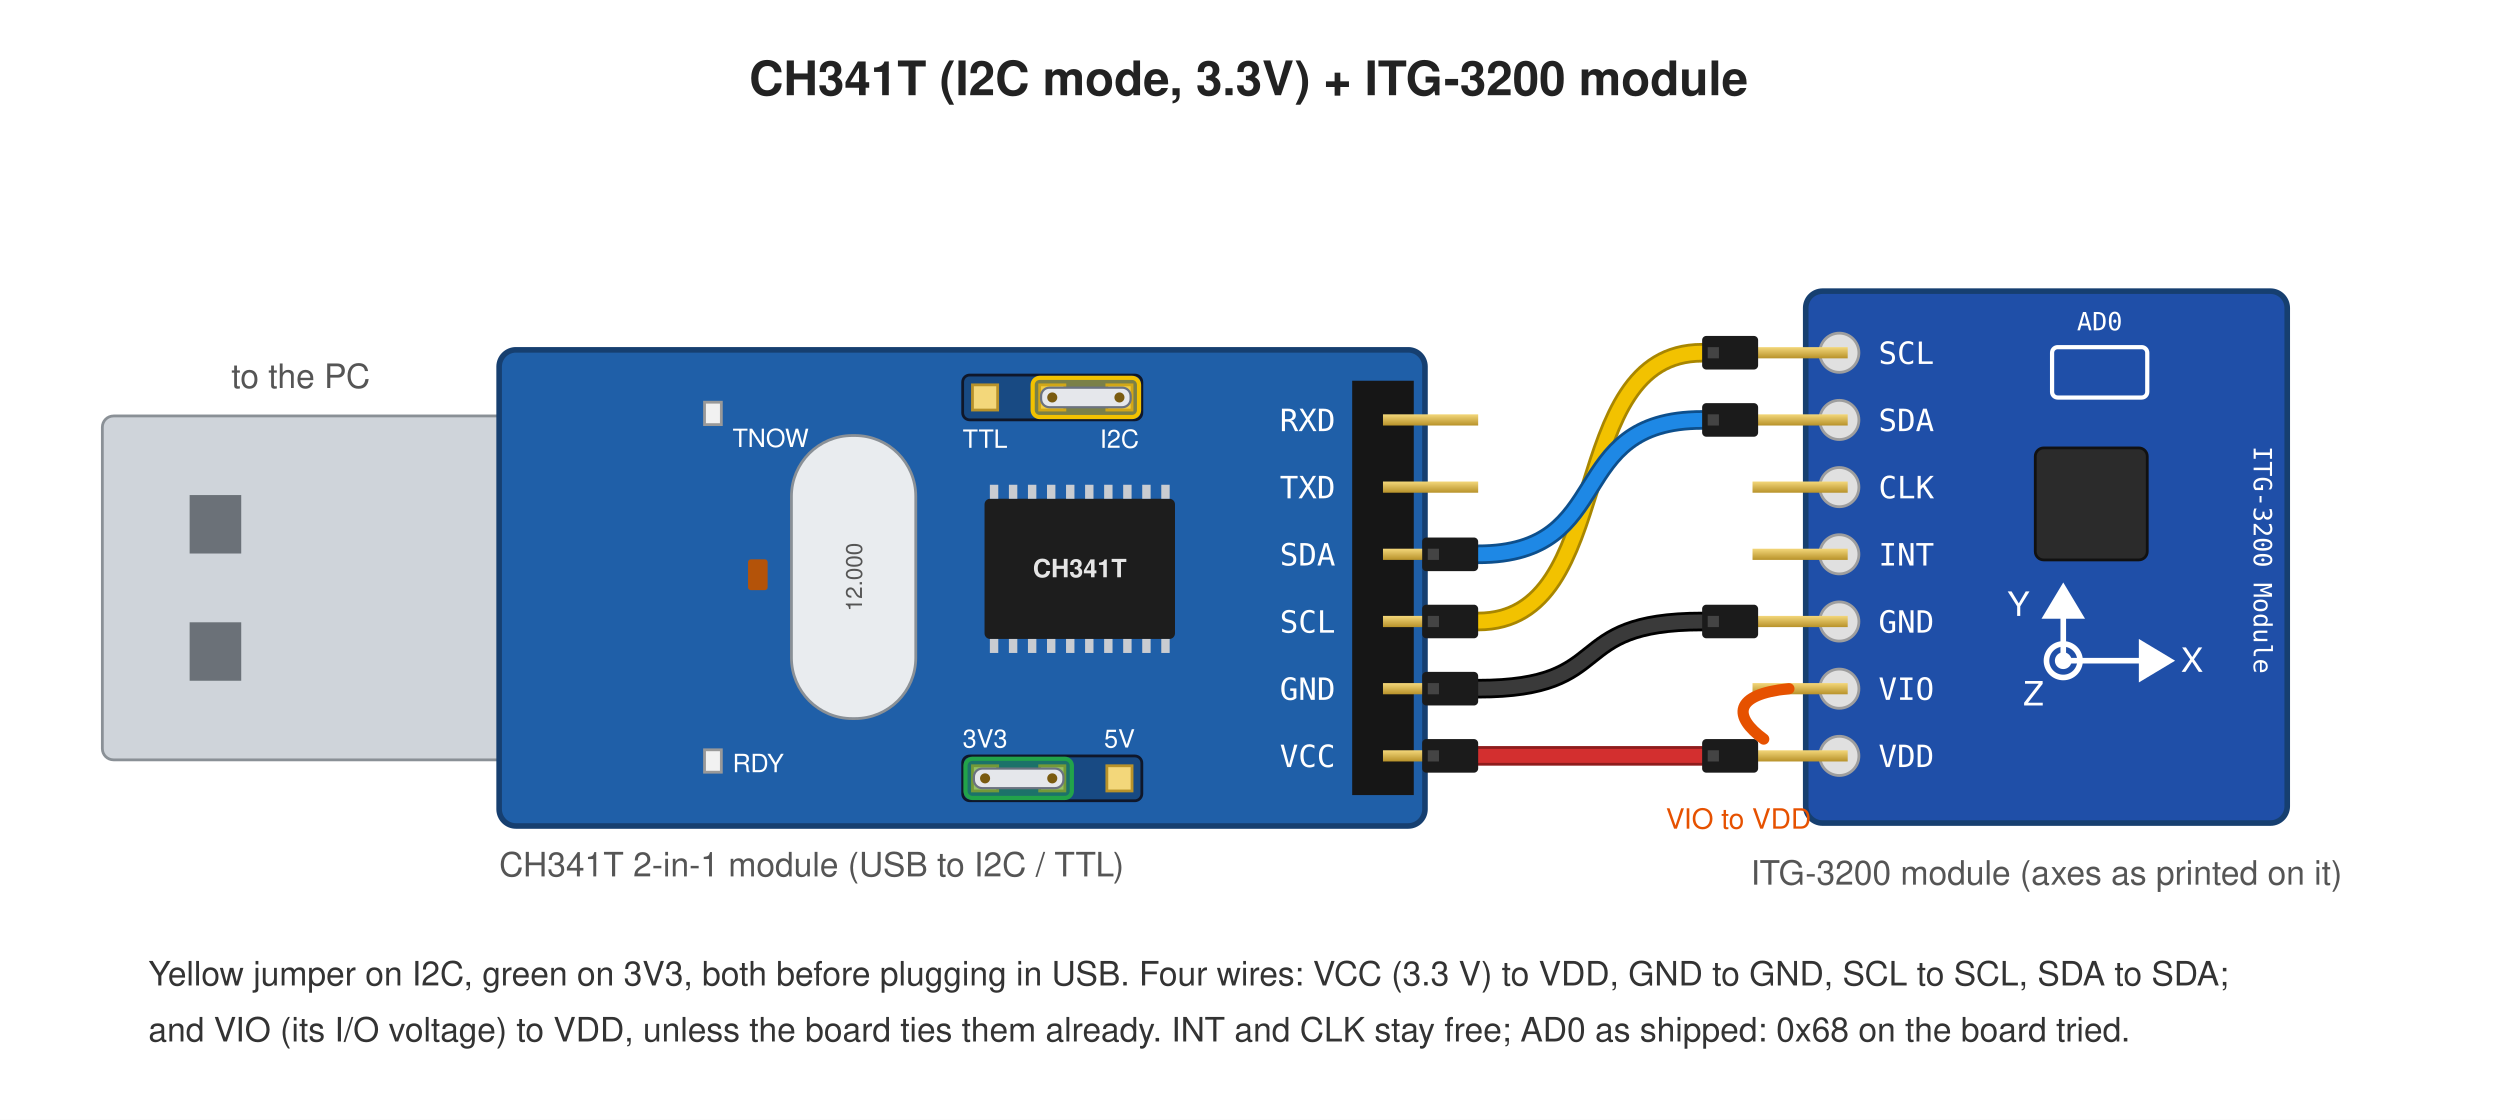
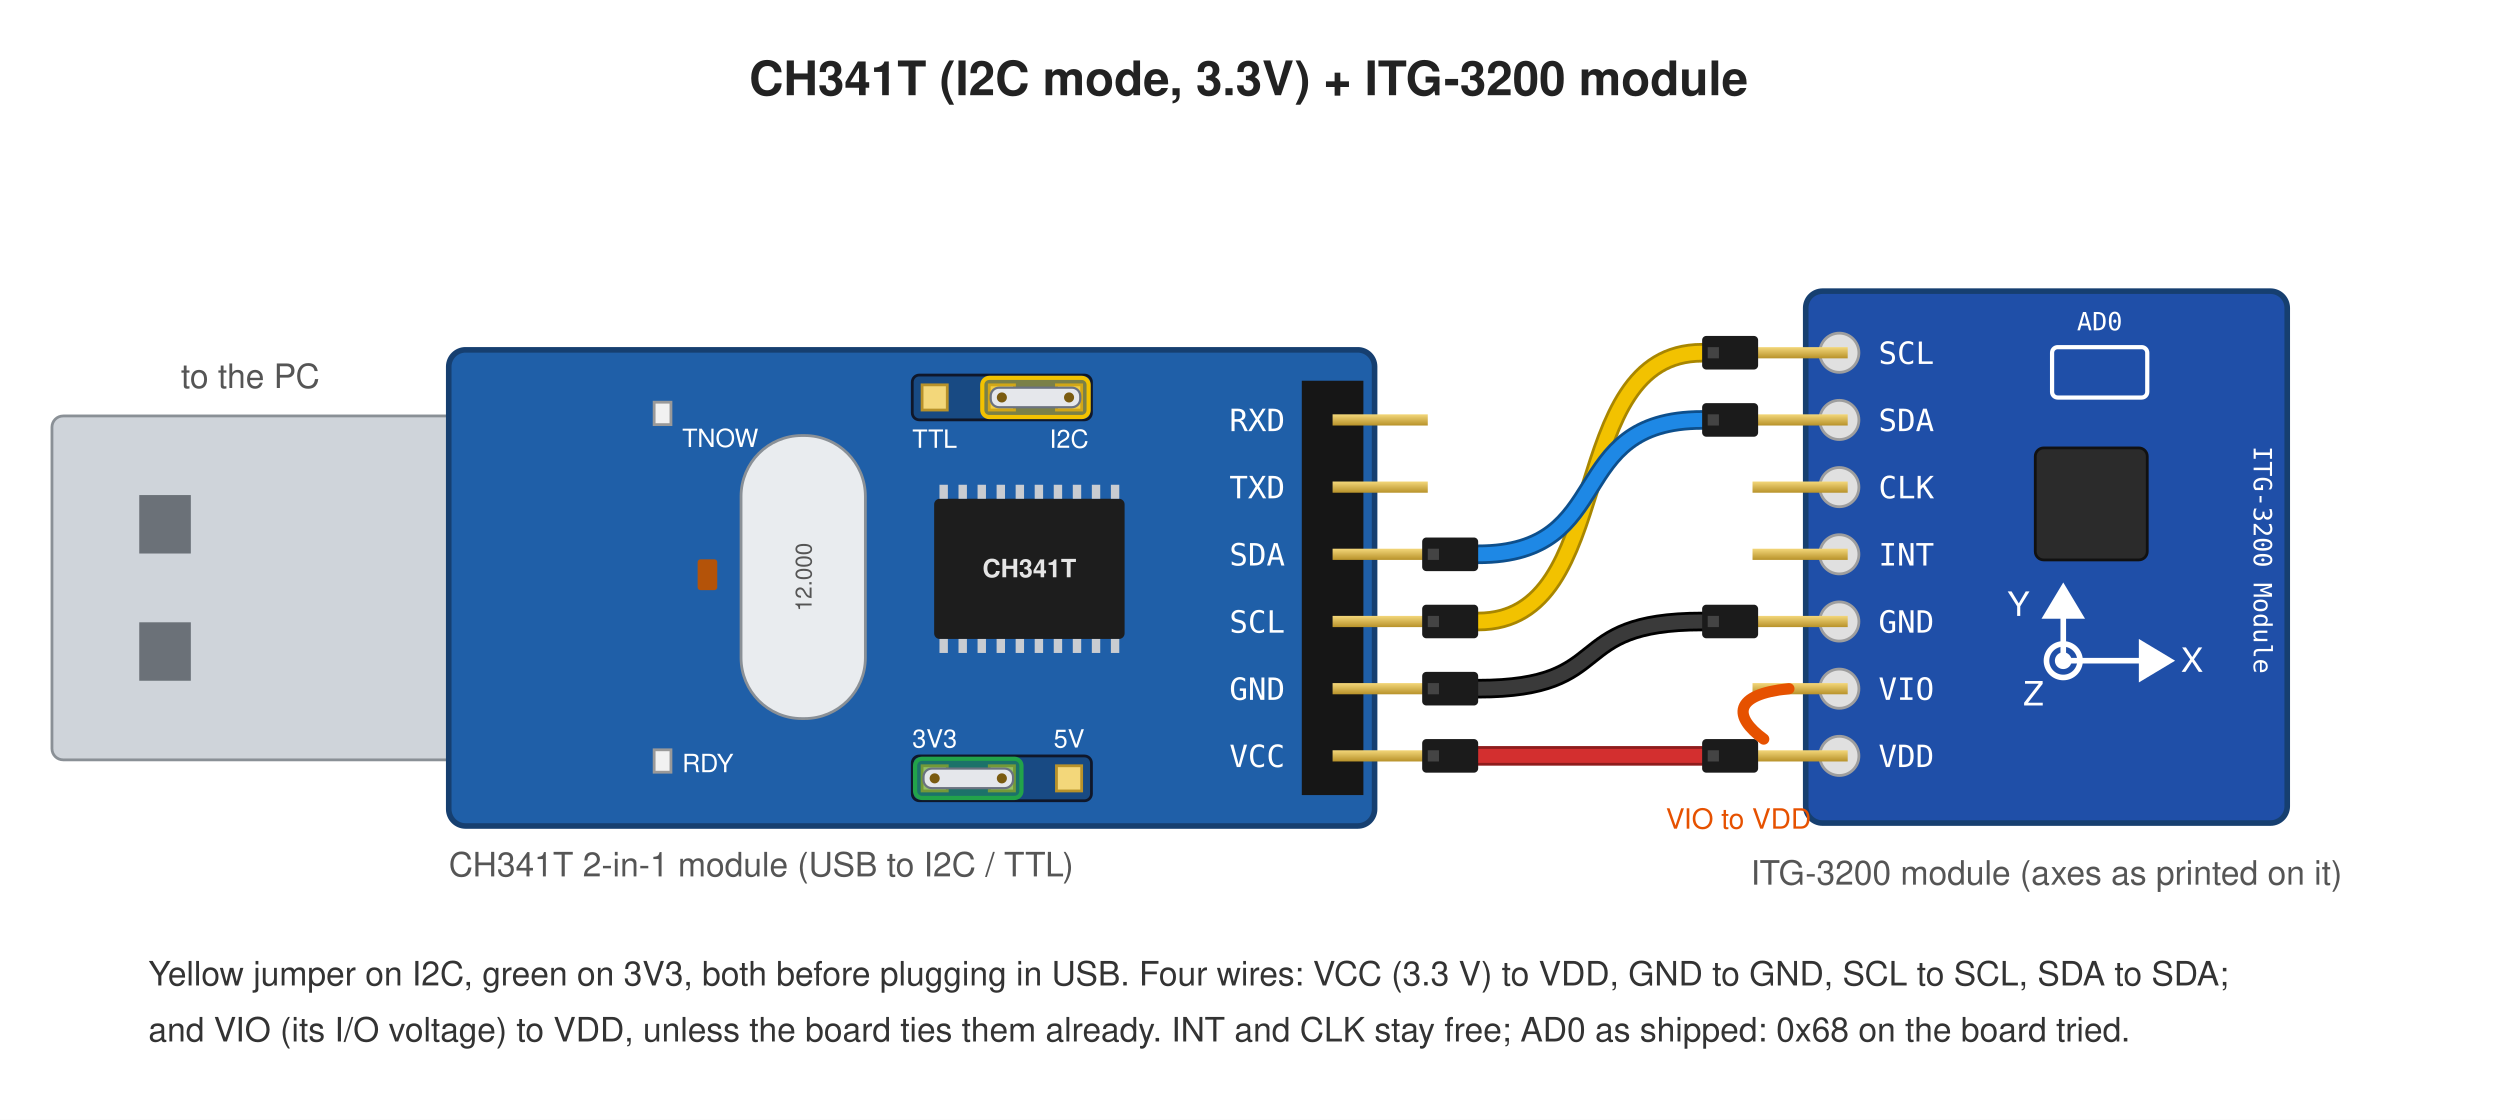
<svg xmlns="http://www.w3.org/2000/svg" viewBox="0 0 893 400" width="893" height="400" font-family="Helvetica, Arial, sans-serif">
  <style>@media (prefers-color-scheme: dark) { .bg { fill-opacity: 0.85 } }</style>
  <defs>
    <linearGradient id="metal" x1="0" y1="0" x2="0" y2="1">
      <stop offset="0" stop-color="#e9ecef" />
      <stop offset="0.5" stop-color="#b8bec5" />
      <stop offset="1" stop-color="#d9dde1" />
    </linearGradient>
    <linearGradient id="pin" x1="0" y1="0" x2="0" y2="1">
      <stop offset="0" stop-color="#f3d77a" />
      <stop offset="1" stop-color="#b8922a" />
    </linearGradient>
    <g id="dupont">
      <rect x="0" y="-6" width="20" height="12" rx="1.5" fill="#1b1b1b" />
      <rect x="2" y="-2" width="4" height="4" fill="#444" />
    </g>
  </defs>
  <rect class="bg" width="893" height="400" fill="#ffffff" />
  <text x="446" y="34" text-anchor="middle" font-size="17" font-weight="bold" fill="#222">CH341T (I2C mode, 3.3V) + ITG-3200 module</text>
-   <text x="107.425" y="138.583" text-anchor="middle" font-size="12" fill="#555">to the PC</text>
-   <rect x="36.559" y="148.583" width="179.528" height="122.835" rx="4" fill="#cfd4da" stroke="#8a9096" />
-   <rect x="67.74" y="176.835" width="18.425" height="20.882" fill="#6b7178" />
-   <rect x="67.74" y="222.283" width="18.425" height="20.882" fill="#6b7178" />
-   <rect x="178.291" y="124.961" width="330.709" height="170.079" rx="6" fill="#1f5fa8" stroke="#163f70" stroke-width="2" />
-   <text x="178.291" y="313.039" font-size="12" fill="#555">CH341T 2-in-1 module (USB to I2C / TTL)</text>
-   <rect x="483.0" y="136.0" width="22" height="148.0" fill="#161616" />
+   <text x="89.425" y="138.583" text-anchor="middle" font-size="12" fill="#555">to the PC</text>
+   <rect x="18.559" y="148.583" width="179.528" height="122.835" rx="4" fill="#cfd4da" stroke="#8a9096" />
+   <rect x="49.74" y="176.835" width="18.425" height="20.882" fill="#6b7178" />
+   <rect x="49.74" y="222.283" width="18.425" height="20.882" fill="#6b7178" />
+   <rect x="160.291" y="124.961" width="330.709" height="170.079" rx="6" fill="#1f5fa8" stroke="#163f70" stroke-width="2" />
+   <text x="160.291" y="313.039" font-size="12" fill="#555">CH341T 2-in-1 module (USB to I2C / TTL)</text>
+   <rect x="465.0" y="136.0" width="22" height="148.0" fill="#161616" />
  <g fill="url(#pin)">
-     <rect x="494.0" y="148.0" width="34.0" height="4" />
-     <rect x="494.0" y="172.0" width="34.0" height="4" />
-     <rect x="494.0" y="196.0" width="34.0" height="4" />
-     <rect x="494.0" y="220.0" width="34.0" height="4" />
-     <rect x="494.0" y="244.0" width="34.0" height="4" />
-     <rect x="494.0" y="268.0" width="34.0" height="4" />
+     <rect x="476.0" y="148.0" width="34.0" height="4" />
+     <rect x="476.0" y="172.0" width="34.0" height="4" />
+     <rect x="476.0" y="196.0" width="34.0" height="4" />
+     <rect x="476.0" y="220.0" width="34.0" height="4" />
+     <rect x="476.0" y="244.0" width="34.0" height="4" />
+     <rect x="476.0" y="268.0" width="34.0" height="4" />
  </g>
  <g font-size="11" fill="#fff" font-family="Menlo, Consolas, monospace" text-anchor="end">
-     <text x="477.0" y="154.0">RXD</text>
-     <text x="477.0" y="178.0">TXD</text>
-     <text x="477.0" y="202.0">SDA</text>
-     <text x="477.0" y="226.0">SCL</text>
-     <text x="477.0" y="250.0">GND</text>
-     <text x="477.0" y="274.0">VCC</text>
+     <text x="459.0" y="154.0">RXD</text>
+     <text x="459.0" y="178.0">TXD</text>
+     <text x="459.0" y="202.0">SDA</text>
+     <text x="459.0" y="226.0">SCL</text>
+     <text x="459.0" y="250.0">GND</text>
+     <text x="459.0" y="274.0">VCC</text>
  </g>
-   <rect x="351.677" y="178.157" width="68.031" height="50.079" rx="2" fill="#1d1d1d" />
-   <rect x="353.579" y="173.157" width="3" height="5" fill="#c9ccd1" />
-   <rect x="353.579" y="228.236" width="3" height="5" fill="#c9ccd1" />
-   <rect x="360.382" y="173.157" width="3" height="5" fill="#c9ccd1" />
-   <rect x="360.382" y="228.236" width="3" height="5" fill="#c9ccd1" />
-   <rect x="367.185" y="173.157" width="3" height="5" fill="#c9ccd1" />
-   <rect x="367.185" y="228.236" width="3" height="5" fill="#c9ccd1" />
-   <rect x="373.988" y="173.157" width="3" height="5" fill="#c9ccd1" />
-   <rect x="373.988" y="228.236" width="3" height="5" fill="#c9ccd1" />
-   <rect x="380.791" y="173.157" width="3" height="5" fill="#c9ccd1" />
-   <rect x="380.791" y="228.236" width="3" height="5" fill="#c9ccd1" />
-   <rect x="387.594" y="173.157" width="3" height="5" fill="#c9ccd1" />
-   <rect x="387.594" y="228.236" width="3" height="5" fill="#c9ccd1" />
-   <rect x="394.398" y="173.157" width="3" height="5" fill="#c9ccd1" />
-   <rect x="394.398" y="228.236" width="3" height="5" fill="#c9ccd1" />
-   <rect x="401.201" y="173.157" width="3" height="5" fill="#c9ccd1" />
-   <rect x="401.201" y="228.236" width="3" height="5" fill="#c9ccd1" />
-   <rect x="408.004" y="173.157" width="3" height="5" fill="#c9ccd1" />
-   <rect x="408.004" y="228.236" width="3" height="5" fill="#c9ccd1" />
-   <rect x="414.807" y="173.157" width="3" height="5" fill="#c9ccd1" />
-   <rect x="414.807" y="228.236" width="3" height="5" fill="#c9ccd1" />
-   <text x="385.693" y="206.197" text-anchor="middle" font-size="9" font-weight="bold" fill="#e5e5e5">CH341T</text>
-   <rect x="282.701" y="155.575" width="44.409" height="101.102" rx="21.732" fill="#e9ecef" stroke="#8a9096" />
-   <text transform="translate(307.9055 206.126) rotate(-90)" text-anchor="middle" font-size="8" fill="#555">12.000</text>
-   <rect x="267.197" y="199.795" width="7" height="11" rx="1" fill="#b45309" />
-   <rect x="343.866" y="133.969" width="64" height="16" rx="2.5" fill="#000" fill-opacity="0.22" stroke="#0f172a" stroke-width="1" />
-   <rect x="395.366" y="137.469" width="9" height="9" fill="#f3d77a" stroke="#b8922a" />
-   <rect x="371.366" y="137.469" width="9" height="9" fill="#f3d77a" stroke="#b8922a" />
-   <rect x="347.366" y="137.469" width="9" height="9" fill="#f3d77a" stroke="#b8922a" />
-   <rect x="368.866" y="134.969" width="38" height="14" rx="2.5" fill="#f2c200" fill-opacity="0.45" stroke="#f2c200" stroke-width="1.5" />
-   <rect x="371.866" y="138.469" width="32" height="7" rx="3" fill="#e5e7eb" stroke="#6b7280" stroke-width="0.8" />
-   <circle cx="375.866" cy="141.969" r="1.8" fill="#7a5b10" />
-   <circle cx="399.866" cy="141.969" r="1.8" fill="#7a5b10" />
-   <rect x="343.866" y="270.031" width="64" height="16" rx="2.5" fill="#000" fill-opacity="0.22" stroke="#0f172a" stroke-width="1" />
-   <rect x="395.366" y="273.531" width="9" height="9" fill="#f3d77a" stroke="#b8922a" />
-   <rect x="371.366" y="273.531" width="9" height="9" fill="#f3d77a" stroke="#b8922a" />
-   <rect x="347.366" y="273.531" width="9" height="9" fill="#f3d77a" stroke="#b8922a" />
-   <rect x="344.866" y="271.031" width="38" height="14" rx="2.5" fill="#22a34a" fill-opacity="0.45" stroke="#22a34a" stroke-width="1.5" />
-   <rect x="347.866" y="274.531" width="32" height="7" rx="3" fill="#e5e7eb" stroke="#6b7280" stroke-width="0.8" />
-   <circle cx="351.866" cy="278.031" r="1.8" fill="#7a5b10" />
-   <circle cx="375.866" cy="278.031" r="1.8" fill="#7a5b10" />
-   <text x="399.866" y="159.969" text-anchor="middle" font-size="9" fill="#fff">I2C</text>
-   <text x="351.866" y="159.969" text-anchor="middle" font-size="9" fill="#fff">TTL</text>
-   <text x="399.866" y="267.031" text-anchor="middle" font-size="9" fill="#fff">5V</text>
-   <text x="351.866" y="267.031" text-anchor="middle" font-size="9" fill="#fff">3V3</text>
-   <rect x="251.661" y="143.669" width="6" height="8" fill="#f1f1f1" stroke="#999" />
-   <text x="261.661" y="159.669" font-size="9" fill="#fff">TNOW</text>
-   <rect x="251.661" y="267.827" width="6" height="8" fill="#f1f1f1" stroke="#999" />
-   <text x="261.661" y="275.827" font-size="9" fill="#fff">RDY</text>
+   <rect x="333.677" y="178.157" width="68.031" height="50.079" rx="2" fill="#1d1d1d" />
+   <rect x="335.579" y="173.157" width="3" height="5" fill="#c9ccd1" />
+   <rect x="335.579" y="228.236" width="3" height="5" fill="#c9ccd1" />
+   <rect x="342.382" y="173.157" width="3" height="5" fill="#c9ccd1" />
+   <rect x="342.382" y="228.236" width="3" height="5" fill="#c9ccd1" />
+   <rect x="349.185" y="173.157" width="3" height="5" fill="#c9ccd1" />
+   <rect x="349.185" y="228.236" width="3" height="5" fill="#c9ccd1" />
+   <rect x="355.988" y="173.157" width="3" height="5" fill="#c9ccd1" />
+   <rect x="355.988" y="228.236" width="3" height="5" fill="#c9ccd1" />
+   <rect x="362.791" y="173.157" width="3" height="5" fill="#c9ccd1" />
+   <rect x="362.791" y="228.236" width="3" height="5" fill="#c9ccd1" />
+   <rect x="369.594" y="173.157" width="3" height="5" fill="#c9ccd1" />
+   <rect x="369.594" y="228.236" width="3" height="5" fill="#c9ccd1" />
+   <rect x="376.398" y="173.157" width="3" height="5" fill="#c9ccd1" />
+   <rect x="376.398" y="228.236" width="3" height="5" fill="#c9ccd1" />
+   <rect x="383.201" y="173.157" width="3" height="5" fill="#c9ccd1" />
+   <rect x="383.201" y="228.236" width="3" height="5" fill="#c9ccd1" />
+   <rect x="390.004" y="173.157" width="3" height="5" fill="#c9ccd1" />
+   <rect x="390.004" y="228.236" width="3" height="5" fill="#c9ccd1" />
+   <rect x="396.807" y="173.157" width="3" height="5" fill="#c9ccd1" />
+   <rect x="396.807" y="228.236" width="3" height="5" fill="#c9ccd1" />
+   <text x="367.693" y="206.197" text-anchor="middle" font-size="9" font-weight="bold" fill="#e5e5e5">CH341T</text>
+   <rect x="264.701" y="155.575" width="44.409" height="101.102" rx="21.732" fill="#e9ecef" stroke="#8a9096" />
+   <text transform="translate(289.9055 206.126) rotate(-90)" text-anchor="middle" font-size="8" fill="#555">12.000</text>
+   <rect x="249.197" y="199.795" width="7" height="11" rx="1" fill="#b45309" />
+   <rect x="325.866" y="133.969" width="64" height="16" rx="2.5" fill="#000" fill-opacity="0.22" stroke="#0f172a" stroke-width="1" />
+   <rect x="377.366" y="137.469" width="9" height="9" fill="#f3d77a" stroke="#b8922a" />
+   <rect x="353.366" y="137.469" width="9" height="9" fill="#f3d77a" stroke="#b8922a" />
+   <rect x="329.366" y="137.469" width="9" height="9" fill="#f3d77a" stroke="#b8922a" />
+   <rect x="350.866" y="134.969" width="38" height="14" rx="2.5" fill="#f2c200" fill-opacity="0.45" stroke="#f2c200" stroke-width="1.5" />
+   <rect x="353.866" y="138.469" width="32" height="7" rx="3" fill="#e5e7eb" stroke="#6b7280" stroke-width="0.8" />
+   <circle cx="357.866" cy="141.969" r="1.8" fill="#7a5b10" />
+   <circle cx="381.866" cy="141.969" r="1.8" fill="#7a5b10" />
+   <rect x="325.866" y="270.031" width="64" height="16" rx="2.5" fill="#000" fill-opacity="0.22" stroke="#0f172a" stroke-width="1" />
+   <rect x="377.366" y="273.531" width="9" height="9" fill="#f3d77a" stroke="#b8922a" />
+   <rect x="353.366" y="273.531" width="9" height="9" fill="#f3d77a" stroke="#b8922a" />
+   <rect x="329.366" y="273.531" width="9" height="9" fill="#f3d77a" stroke="#b8922a" />
+   <rect x="326.866" y="271.031" width="38" height="14" rx="2.5" fill="#22a34a" fill-opacity="0.45" stroke="#22a34a" stroke-width="1.5" />
+   <rect x="329.866" y="274.531" width="32" height="7" rx="3" fill="#e5e7eb" stroke="#6b7280" stroke-width="0.8" />
+   <circle cx="333.866" cy="278.031" r="1.8" fill="#7a5b10" />
+   <circle cx="357.866" cy="278.031" r="1.8" fill="#7a5b10" />
+   <text x="381.866" y="159.969" text-anchor="middle" font-size="9" fill="#fff">I2C</text>
+   <text x="333.866" y="159.969" text-anchor="middle" font-size="9" fill="#fff">TTL</text>
+   <text x="381.866" y="267.031" text-anchor="middle" font-size="9" fill="#fff">5V</text>
+   <text x="333.866" y="267.031" text-anchor="middle" font-size="9" fill="#fff">3V3</text>
+   <rect x="233.661" y="143.669" width="6" height="8" fill="#f1f1f1" stroke="#999" />
+   <text x="243.661" y="159.669" font-size="9" fill="#fff">TNOW</text>
+   <rect x="233.661" y="267.827" width="6" height="8" fill="#f1f1f1" stroke="#999" />
+   <text x="243.661" y="275.827" font-size="9" fill="#fff">RDY</text>
  <g transform="translate(33 0)">
    <rect x="612" y="104" width="172" height="190" rx="6" fill="#1f4fa8" stroke="#163f70" stroke-width="2" />
    <g fill="#e0e0e0" stroke="#9e9e9e">
      <circle cx="624" cy="126" r="7" />
      <circle cx="624" cy="150" r="7" />
      <circle cx="624" cy="174" r="7" />
      <circle cx="624" cy="198" r="7" />
      <circle cx="624" cy="222" r="7" />
      <circle cx="624" cy="246" r="7" />
      <circle cx="624" cy="270" r="7" />
    </g>
    <g fill="url(#pin)">
      <rect x="593" y="124" width="34" height="4" />
      <rect x="593" y="148" width="34" height="4" />
      <rect x="593" y="172" width="34" height="4" />
      <rect x="593" y="196" width="34" height="4" />
      <rect x="593" y="220" width="34" height="4" />
      <rect x="593" y="244" width="34" height="4" />
      <rect x="593" y="268" width="34" height="4" />
    </g>
    <g font-size="11" fill="#fff" font-family="Menlo, Consolas, monospace">
      <text x="638" y="130">SCL</text>
      <text x="638" y="154">SDA</text>
      <text x="638" y="178">CLK</text>
      <text x="638" y="202">INT</text>
      <text x="638" y="226">GND</text>
      <text x="638" y="250">VIO</text>
      <text x="638" y="274">VDD</text>
    </g>
    <rect x="694" y="160" width="40" height="40" rx="3" fill="#2b2b2b" stroke="#111" />
    <rect x="700" y="124" width="34" height="18" rx="2" fill="none" stroke="#fff" stroke-width="1.5" />
    <text x="717" y="118" text-anchor="middle" font-size="9" fill="#fff" font-family="Menlo, Consolas, monospace">AD0</text>
    <text x="772" y="200" text-anchor="middle" font-size="9" fill="#fff" font-family="Menlo, Consolas, monospace" transform="rotate(90 772 200)">ITG-3200 Module</text>
    <g stroke="#fff" stroke-width="2" fill="#fff" font-size="12" font-family="Helvetica, Arial, sans-serif">
      <line x1="704" y1="236" x2="738" y2="236" />
      <path d="M732 230 L742 236 L732 242 z" />
      <text x="746" y="240" stroke="none">X</text>
      <line x1="704" y1="236" x2="704" y2="214" />
      <path d="M698 220 L704 210 L710 220 z" />
      <text x="692" y="220" stroke="none" text-anchor="end">Y</text>
      <circle cx="704" cy="236" r="6" fill="none" />
      <circle cx="704" cy="236" r="2" />
      <text x="697" y="252" stroke="none" text-anchor="end">Z</text>
    </g>
    <text x="698" y="316" text-anchor="middle" font-size="12" fill="#555">ITG-3200 module (axes as printed on it)</text>
    <g stroke-linecap="round" fill="none">
      <path d="M495 270 C 545 270, 525 270, 575 270" stroke="#8e1c1c" stroke-width="7" />
      <path d="M495 270 C 545 270, 525 270, 575 270" stroke="#d32f2f" stroke-width="5" />
      <path d="M495 246 C 545 246, 525 222, 575 222" stroke="#000" stroke-width="7" />
      <path d="M495 246 C 545 246, 525 222, 575 222" stroke="#3a3a3a" stroke-width="5" />
      <path d="M495 222 C 545 222, 525 126, 575 126" stroke="#a88600" stroke-width="7" />
      <path d="M495 222 C 545 222, 525 126, 575 126" stroke="#f2c200" stroke-width="5" />
      <path d="M495 198 C 545 198, 525 150, 575 150" stroke="#0d4f8c" stroke-width="7" />
      <path d="M495 198 C 545 198, 525 150, 575 150" stroke="#1e88e5" stroke-width="5" />
    </g>
    <use href="#dupont" x="475" y="270" />
    <use href="#dupont" x="475" y="246" />
    <use href="#dupont" x="475" y="222" />
    <use href="#dupont" x="475" y="198" />
    <use href="#dupont" x="575" y="270" />
    <use href="#dupont" x="575" y="222" />
    <use href="#dupont" x="575" y="126" />
    <use href="#dupont" x="575" y="150" />
    <path d="M606 246 C 586 248, 586 256, 597 264" fill="none" stroke="#e65100" stroke-width="4" stroke-linecap="round" />
    <text x="588" y="296" text-anchor="middle" font-size="10" fill="#e65100">VIO to VDD</text>
    <g font-size="12" fill="#333">
      <text x="20" y="352">Yellow jumper on I2C, green on 3V3, both before plugging in USB. Four wires: VCC (3.3 V) to VDD, GND to GND, SCL to SCL, SDA to SDA;</text>
      <text x="20" y="372">and VIO (its I/O voltage) to VDD, unless the board ties them already. INT and CLK stay free; AD0 as shipped: 0x68 on the board tried.</text>
    </g>
  </g>
</svg>
